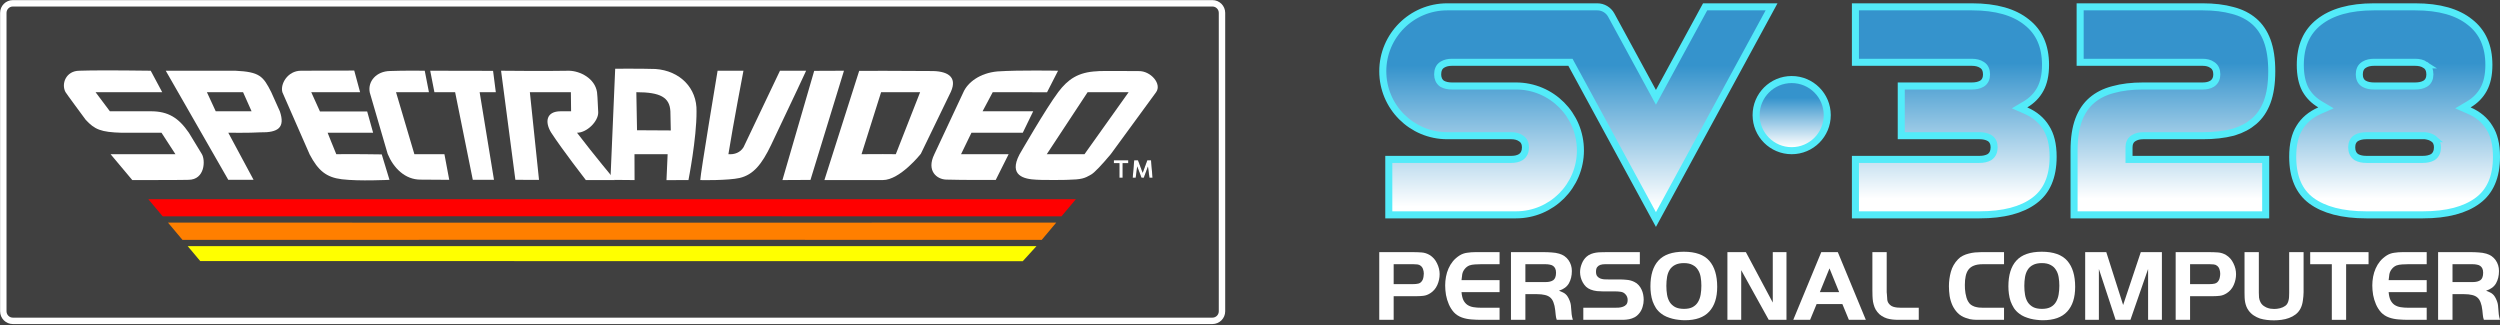
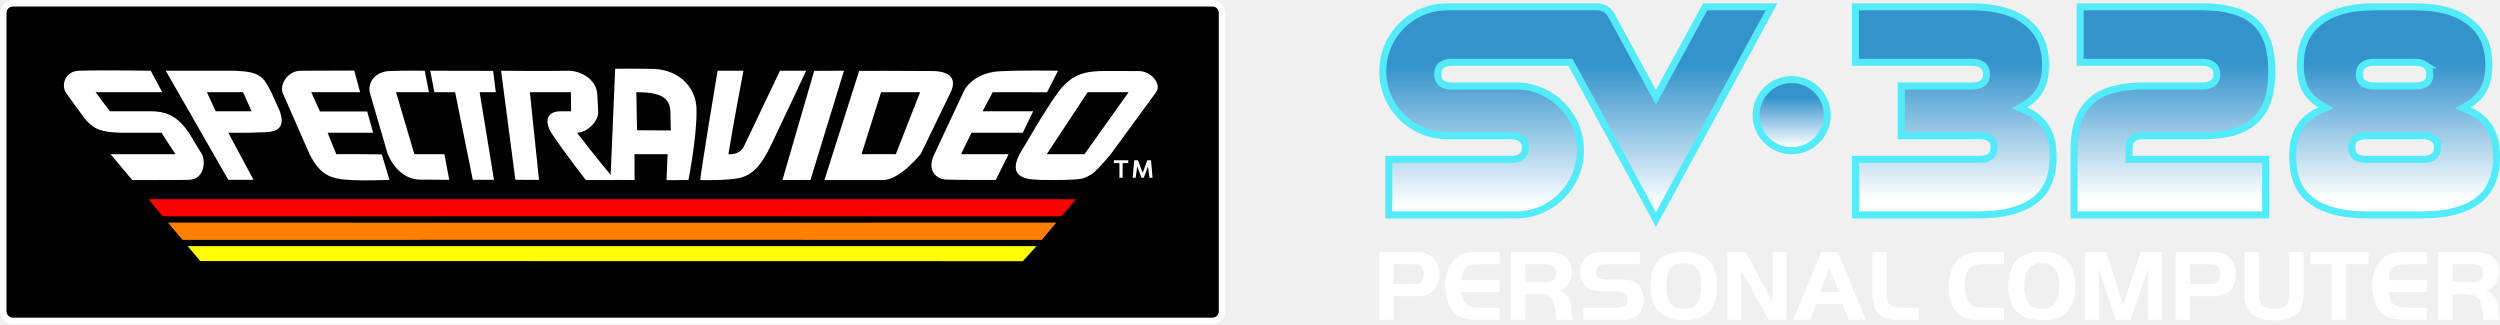
- <svg xmlns="http://www.w3.org/2000/svg" width="755" height="98" viewBox="0 0 755 98" fill="none">
-   <rect width="755" height="98" fill="#666666" />
-   <g id="spectravideo">
-     <path d="M-237 -129C-237 -130.105 -236.105 -131 -235 -131H2525C2526.1 -131 2527 -130.105 2527 -129V1141C2527 1142.1 2526.1 1143 2525 1143H-235C-236.105 1143 -237 1142.1 -237 1141V-129Z" fill="#404040" />
-     <path d="M-235 -131V-130H2525V-131V-132H-235V-131ZM2527 -129H2526V1141H2527H2528V-129H2527ZM2525 1143V1142H-235V1143V1144H2525V1143ZM-237 1141H-236V-129H-237H-238V1141H-237ZM-235 1143V1142C-235.552 1142 -236 1141.55 -236 1141H-237H-238C-238 1142.66 -236.657 1144 -235 1144V1143ZM2527 1141H2526C2526 1141.55 2525.55 1142 2525 1142V1143V1144C2526.66 1144 2528 1142.66 2528 1141H2527ZM2525 -131V-130C2525.55 -130 2526 -129.552 2526 -129H2527H2528C2528 -130.657 2526.66 -132 2525 -132V-131ZM-235 -131V-132C-236.657 -132 -238 -130.657 -238 -129H-237H-236C-236 -129.552 -235.552 -130 -235 -130V-131Z" fill="white" fill-opacity="0.1" />
-     <g id="mainlogo">
-       <g id="Group 561">
-         <path id="SV 328" d="M716.938 2.064H729.396C736.696 2.064 742.157 3.653 745.926 6.68L745.932 6.685L745.938 6.689C749.712 9.629 751.643 13.883 751.643 19.618C751.643 22.613 751.103 25.025 750.089 26.906C749.065 28.805 747.574 30.341 745.591 31.519L743.806 32.578L745.707 33.41C748.435 34.603 750.447 36.315 751.798 38.531L751.805 38.543L751.812 38.555C753.196 40.697 753.936 43.592 753.936 47.329C753.936 53.498 751.986 57.838 748.254 60.587L748.249 60.591C744.477 63.404 739.004 64.883 731.688 64.883H714.645C707.33 64.883 701.827 63.404 698.002 60.587C694.322 57.84 692.397 53.501 692.397 47.329C692.397 43.587 693.114 40.685 694.452 38.541L694.458 38.531C695.809 36.315 697.82 34.603 700.549 33.41L702.451 32.578L700.666 31.519C698.807 30.415 697.38 28.997 696.365 27.259L696.168 26.906C695.203 25.023 694.69 22.611 694.69 19.618C694.69 13.878 696.599 9.623 700.323 6.686L700.325 6.684C704.147 3.652 709.638 2.064 716.938 2.064ZM595.502 2.064C602.803 2.064 608.264 3.653 612.032 6.68L612.038 6.685L612.045 6.689C615.818 9.629 617.749 13.883 617.749 19.618C617.749 22.613 617.21 25.025 616.195 26.906C615.171 28.805 613.681 30.341 611.697 31.519L609.912 32.578L611.813 33.41C614.542 34.603 616.553 36.315 617.904 38.531L617.911 38.543L617.919 38.555C619.302 40.697 620.042 43.592 620.042 47.329C620.042 53.498 618.093 57.838 614.36 60.587L614.355 60.591C610.584 63.404 605.11 64.883 597.795 64.883H560.338V48.134H597.795C598.92 48.134 599.938 47.945 600.766 47.477L600.797 47.458L600.828 47.438C601.835 46.773 602.223 45.676 602.223 44.472C602.223 43.303 601.816 42.235 600.766 41.64C599.938 41.171 598.92 40.982 597.795 40.982H574.18V25.966H595.502C596.627 25.966 597.645 25.776 598.473 25.308C599.523 24.713 599.93 23.644 599.93 22.476C599.93 21.305 599.558 20.21 598.534 19.596H598.535C597.694 19.04 596.651 18.814 595.502 18.814H560.338V2.064H595.502ZM665.2 2.064C668.643 2.064 671.653 2.432 674.24 3.151L674.25 3.154L674.261 3.157C676.823 3.814 678.964 4.9 680.711 6.397C682.444 7.883 683.774 9.834 684.687 12.283C685.597 14.727 686.071 17.796 686.071 21.523C686.071 25.251 685.597 28.32 684.687 30.764C683.774 33.212 682.444 35.163 680.711 36.648C679.068 38.057 677.077 39.126 674.717 39.843L674.24 39.981C671.65 40.644 668.64 40.982 665.2 40.982H647.239C646.14 40.982 645.138 41.209 644.31 41.747C643.338 42.348 642.964 43.368 642.964 44.472V48.134H684.237V64.883H626.368V45.424C626.368 41.696 626.842 38.627 627.753 36.184C628.666 33.735 629.995 31.785 631.729 30.299C633.475 28.801 635.617 27.715 638.179 27.058L638.189 27.055L638.199 27.052C640.787 26.333 643.796 25.966 647.239 25.966H665.2C666.279 25.966 667.263 25.775 668.053 25.287L668.08 25.27C669.047 24.63 669.475 23.624 669.475 22.476C669.475 21.31 669.106 20.22 668.093 19.605C667.295 19.039 666.294 18.814 665.2 18.814H628.202V2.064H665.2ZM714.645 40.982C713.519 40.982 712.501 41.171 711.674 41.64C710.624 42.235 710.217 43.303 710.217 44.472C710.217 45.676 710.605 46.773 711.611 47.438L711.642 47.458L711.674 47.477C712.501 47.945 713.519 48.134 714.645 48.134H731.688C732.814 48.134 733.832 47.945 734.659 47.477L734.69 47.458L734.722 47.438C735.728 46.773 736.116 45.676 736.116 44.472C736.116 43.45 735.785 42.496 734.928 41.89H734.929C734.921 41.883 734.912 41.878 734.903 41.872C734.897 41.868 734.892 41.863 734.886 41.859H734.885C734.228 41.38 733.381 41.117 732.44 40.991L732.37 40.982H714.645ZM716.938 18.814C715.86 18.814 714.876 19.012 714.064 19.495L713.904 19.596C712.881 20.21 712.51 21.305 712.51 22.476C712.51 23.644 712.916 24.713 713.967 25.308C714.794 25.776 715.812 25.966 716.938 25.966H729.396C730.521 25.966 731.539 25.776 732.366 25.308C733.417 24.713 733.823 23.644 733.823 22.476C733.823 21.305 733.451 20.21 732.428 19.596H732.429C731.587 19.04 730.545 18.814 729.396 18.814H716.938Z" fill="url(#paint0_linear_0_1)" stroke="#53EBF9" stroke-width="2.129" />
-         <path id="Union" d="M437.059 2.064H482.386C484.142 2.064 485.758 3.025 486.596 4.567L499.157 27.673L500.092 29.394L501.028 27.673L514.951 2.064H535.013L500.092 66.297L474.58 19.369L474.278 18.814H438.453C437.411 18.814 436.457 19.017 435.655 19.496L435.524 19.578C434.514 20.202 434.177 21.32 434.177 22.477C434.177 23.588 434.553 24.591 435.46 25.245L435.508 25.278L435.559 25.308C436.379 25.772 437.367 25.966 438.453 25.966H457.827C468.573 25.966 477.285 34.677 477.286 45.424C477.286 56.17 468.573 64.883 457.827 64.883H419.416V48.134H456.414C457.493 48.134 458.477 47.943 459.267 47.455L459.281 47.447L459.294 47.438C460.301 46.772 460.689 45.676 460.689 44.472V44.471C460.689 43.351 460.276 42.353 459.295 41.766C458.499 41.206 457.503 40.981 456.414 40.981H437.059C426.312 40.981 417.6 32.27 417.6 21.523C417.6 10.777 426.312 2.065 437.059 2.064Z" fill="url(#paint1_linear_0_1)" stroke="#53EBF9" stroke-width="2.129" />
-       </g>
-       <circle id="Ellipse 220" cx="541.088" cy="34.764" r="10.742" fill="url(#paint2_linear_0_1)" stroke="#53EBF9" stroke-width="2.129" />
-       <g id="PERSONAL COMPUTER">
-         <path d="M434.772 82.797C434.772 83.92 434.537 85.013 434.067 86.076C433.597 87.138 432.872 87.976 431.891 88.589C431.237 88.998 430.583 89.243 429.929 89.325C429.296 89.406 428.611 89.447 427.876 89.447H420.888V96.588H416.536V76.146H426.742C427.6 76.146 428.458 76.177 429.316 76.238C430.174 76.299 430.982 76.555 431.738 77.004C432.718 77.597 433.464 78.434 433.975 79.517C434.506 80.58 434.772 81.673 434.772 82.797ZM429.991 82.643C429.991 82.194 429.919 81.765 429.776 81.356C429.653 80.927 429.419 80.57 429.071 80.284C428.785 80.038 428.438 79.895 428.029 79.854C427.62 79.814 427.242 79.793 426.895 79.793H420.888V85.8H426.803C427.048 85.8 427.304 85.79 427.569 85.769C427.835 85.749 428.09 85.708 428.336 85.647C428.663 85.565 428.928 85.422 429.132 85.218C429.357 84.993 429.531 84.748 429.653 84.482C429.776 84.196 429.858 83.9 429.899 83.594C429.96 83.267 429.991 82.95 429.991 82.643Z" fill="white" />
-         <path d="M452.871 96.588H447.201C446.302 96.588 445.342 96.547 444.32 96.466C443.298 96.384 442.358 96.19 441.5 95.883C440.54 95.536 439.733 95.015 439.079 94.32C438.446 93.605 437.935 92.798 437.547 91.899C437.159 91 436.873 90.06 436.689 89.079C436.525 88.078 436.443 87.118 436.443 86.199C436.443 85.32 436.525 84.441 436.689 83.563C436.852 82.684 437.107 81.857 437.455 81.08C437.802 80.284 438.252 79.548 438.803 78.874C439.375 78.199 440.05 77.617 440.826 77.127C441.521 76.698 442.277 76.432 443.094 76.33C443.911 76.207 444.718 76.146 445.515 76.146H452.871V79.793H447.201C446.731 79.793 446.149 79.814 445.454 79.854C444.78 79.895 444.218 79.998 443.768 80.161C443.196 80.386 442.706 80.764 442.297 81.295C441.929 81.765 441.694 82.286 441.592 82.858C441.511 83.43 441.439 84.012 441.378 84.605H452.871V88.221H441.378C441.459 89.202 441.643 89.999 441.929 90.612C442.236 91.225 442.634 91.705 443.125 92.052C443.635 92.4 444.238 92.635 444.933 92.757C445.648 92.88 446.465 92.941 447.385 92.941H452.871V96.588Z" fill="white" />
-         <path d="M475.008 96.588H470.135C469.971 96.118 469.869 95.638 469.828 95.148C469.788 94.657 469.736 94.167 469.675 93.677C469.573 92.737 469.399 91.96 469.154 91.347C468.929 90.714 468.602 90.213 468.173 89.846C467.744 89.478 467.203 89.222 466.549 89.079C465.895 88.916 465.098 88.834 464.159 88.834H460.665V96.588H456.313V76.146H466.304C467.06 76.146 467.826 76.177 468.602 76.238C469.399 76.279 470.155 76.401 470.87 76.606C472.076 76.953 473.016 77.607 473.69 78.567C474.364 79.528 474.701 80.621 474.701 81.847C474.701 83.256 474.405 84.493 473.813 85.555C473.22 86.597 472.219 87.343 470.809 87.792C471.259 87.956 471.637 88.119 471.943 88.283C472.27 88.426 472.556 88.609 472.801 88.834C473.046 89.039 473.261 89.294 473.445 89.6C473.629 89.886 473.813 90.254 473.997 90.704C474.283 91.378 474.436 92.073 474.456 92.788C474.497 93.503 474.558 94.218 474.64 94.933C474.701 95.465 474.824 96.016 475.008 96.588ZM469.92 82.368C469.92 81.836 469.839 81.407 469.675 81.08C469.512 80.733 469.287 80.467 469.001 80.284C468.735 80.1 468.408 79.977 468.02 79.916C467.632 79.834 467.213 79.793 466.764 79.793H460.665V85.187H466.764C467.765 85.187 468.541 84.993 469.093 84.605C469.645 84.196 469.92 83.451 469.92 82.368Z" fill="white" />
-         <path d="M496.395 90.551C496.395 91.266 496.283 91.981 496.058 92.696C495.854 93.411 495.517 94.055 495.047 94.627C494.618 95.158 494.148 95.556 493.637 95.822C493.126 96.088 492.585 96.282 492.013 96.404C491.461 96.507 490.879 96.568 490.266 96.588C489.653 96.588 489.04 96.588 488.427 96.588H478.16V92.941H487.477C487.906 92.941 488.355 92.931 488.825 92.91C489.316 92.87 489.755 92.778 490.143 92.635C490.552 92.492 490.889 92.267 491.155 91.96C491.42 91.633 491.553 91.174 491.553 90.581C491.553 89.886 491.308 89.294 490.817 88.804C490.47 88.436 490.031 88.211 489.5 88.129C488.968 88.048 488.468 88.007 487.998 88.007H484.228C483.636 88.007 482.992 87.976 482.297 87.915C481.603 87.833 480.969 87.68 480.397 87.455C479.866 87.251 479.396 86.965 478.987 86.597C478.599 86.209 478.272 85.78 478.007 85.31C477.741 84.84 477.537 84.339 477.394 83.808C477.251 83.256 477.179 82.715 477.179 82.184C477.179 81.346 477.353 80.498 477.7 79.64C478.048 78.761 478.538 78.046 479.171 77.495C479.58 77.147 480.019 76.882 480.489 76.698C480.979 76.514 481.48 76.381 481.991 76.299C482.502 76.218 483.023 76.177 483.554 76.177C484.085 76.156 484.606 76.146 485.117 76.146H495.231V79.793H486.098C485.628 79.793 485.148 79.793 484.657 79.793C484.187 79.793 483.748 79.854 483.339 79.977C482.951 80.1 482.624 80.324 482.359 80.651C482.113 80.958 481.991 81.428 481.991 82.061C481.991 82.613 482.103 83.052 482.328 83.379C482.573 83.685 482.88 83.92 483.247 84.084C483.615 84.227 484.014 84.319 484.443 84.36C484.892 84.38 485.321 84.39 485.73 84.39H489.009C489.806 84.39 490.583 84.431 491.339 84.513C492.115 84.574 492.871 84.789 493.606 85.156C494.117 85.402 494.546 85.729 494.894 86.137C495.241 86.525 495.527 86.965 495.752 87.455C495.977 87.925 496.14 88.426 496.242 88.957C496.344 89.488 496.395 90.019 496.395 90.551Z" fill="white" />
-         <path d="M518.594 86.628C518.594 89.876 517.787 92.369 516.173 94.106C514.579 95.843 512.127 96.711 508.817 96.711C508.225 96.711 507.612 96.67 506.979 96.588C506.345 96.527 505.712 96.415 505.078 96.251C504.465 96.088 503.863 95.883 503.27 95.638C502.698 95.393 502.177 95.087 501.707 94.719C501.074 94.249 500.542 93.697 500.113 93.064C499.705 92.41 499.368 91.725 499.102 91.01C498.857 90.275 498.683 89.519 498.581 88.742C498.479 87.966 498.428 87.21 498.428 86.474C498.428 83.042 499.235 80.447 500.849 78.69C502.463 76.912 505.017 76.023 508.511 76.023C512.046 76.023 514.61 76.933 516.204 78.751C517.797 80.57 518.594 83.195 518.594 86.628ZM513.813 86.29C513.813 85.351 513.742 84.472 513.599 83.655C513.455 82.817 513.18 82.092 512.771 81.479C512.383 80.845 511.841 80.355 511.147 80.008C510.472 79.64 509.604 79.456 508.542 79.456C507.459 79.456 506.57 79.64 505.875 80.008C505.181 80.355 504.639 80.845 504.251 81.479C503.863 82.092 503.597 82.817 503.454 83.655C503.311 84.493 503.24 85.381 503.24 86.321C503.24 87.281 503.311 88.18 503.454 89.018C503.597 89.856 503.863 90.591 504.251 91.225C504.66 91.858 505.201 92.359 505.875 92.727C506.57 93.094 507.469 93.278 508.572 93.278C509.655 93.278 510.534 93.094 511.208 92.727C511.903 92.338 512.434 91.828 512.802 91.194C513.19 90.54 513.455 89.795 513.599 88.957C513.742 88.119 513.813 87.23 513.813 86.29Z" fill="white" />
-         <path d="M539.516 96.588H534.153L525.847 81.601V96.588H521.679V76.146H527.257L535.379 91.378V76.146H539.516V96.588Z" fill="white" />
-         <path d="M563.48 96.588H558.361L556.4 91.838H548.615L546.654 96.588H541.566L550.025 76.146H555.021L563.48 96.588ZM555.419 88.221L552.508 81.05L549.596 88.221H555.419Z" fill="white" />
-         <path d="M579.467 96.588H573.338C572.725 96.588 572.122 96.558 571.529 96.496C570.957 96.435 570.395 96.323 569.844 96.159C569.292 95.975 568.771 95.73 568.281 95.424C567.79 95.117 567.351 94.719 566.963 94.228C566.595 93.779 566.309 93.288 566.105 92.757C565.9 92.206 565.747 91.654 565.645 91.102C565.563 90.53 565.512 89.948 565.492 89.355C565.471 88.763 565.461 88.191 565.461 87.639V76.146H569.782V87.639C569.782 87.843 569.782 88.048 569.782 88.252C569.803 88.456 569.823 88.661 569.844 88.865C569.864 89.457 569.905 90.04 569.966 90.612C570.048 91.163 570.324 91.654 570.794 92.083C571.059 92.328 571.376 92.512 571.744 92.635C572.132 92.757 572.531 92.839 572.939 92.88C573.348 92.921 573.757 92.941 574.165 92.941C574.574 92.941 574.952 92.941 575.299 92.941H579.467V96.588Z" fill="white" />
-         <path d="M605.218 96.588H598.077C597.648 96.588 597.249 96.588 596.882 96.588C596.534 96.568 596.187 96.547 595.839 96.527C595.513 96.486 595.175 96.435 594.828 96.374C594.481 96.292 594.113 96.18 593.725 96.037C592.703 95.689 591.865 95.178 591.212 94.504C590.558 93.83 590.027 93.053 589.618 92.175C589.23 91.296 588.954 90.367 588.79 89.386C588.647 88.385 588.576 87.404 588.576 86.444C588.576 84.973 588.77 83.522 589.158 82.092C589.546 80.662 590.272 79.395 591.334 78.291C591.763 77.842 592.254 77.484 592.805 77.219C593.377 76.933 593.97 76.718 594.583 76.575C595.196 76.412 595.819 76.299 596.452 76.238C597.086 76.177 597.699 76.146 598.291 76.146H605.218V79.793H598.782C597.699 79.793 596.81 79.936 596.115 80.222C595.421 80.488 594.869 80.897 594.46 81.448C594.072 81.979 593.796 82.633 593.633 83.41C593.469 84.166 593.388 85.034 593.388 86.015C593.388 86.382 593.398 86.791 593.418 87.241C593.459 87.67 593.51 88.109 593.572 88.558C593.653 89.008 593.755 89.447 593.878 89.876C594.001 90.285 594.154 90.653 594.338 90.98C594.563 91.409 594.849 91.756 595.196 92.022C595.543 92.267 595.921 92.461 596.33 92.604C596.739 92.727 597.168 92.819 597.617 92.88C598.067 92.921 598.506 92.941 598.935 92.941H605.218V96.588Z" fill="white" />
-         <path d="M626.7 86.628C626.7 89.876 625.893 92.369 624.279 94.106C622.685 95.843 620.233 96.711 616.923 96.711C616.331 96.711 615.718 96.67 615.085 96.588C614.451 96.527 613.818 96.415 613.184 96.251C612.571 96.088 611.969 95.883 611.376 95.638C610.804 95.393 610.283 95.087 609.813 94.719C609.18 94.249 608.648 93.697 608.219 93.064C607.811 92.41 607.474 91.725 607.208 91.01C606.963 90.275 606.789 89.519 606.687 88.742C606.585 87.966 606.534 87.21 606.534 86.474C606.534 83.042 607.341 80.447 608.955 78.69C610.569 76.912 613.123 76.023 616.617 76.023C620.152 76.023 622.716 76.933 624.31 78.751C625.903 80.57 626.7 83.195 626.7 86.628ZM621.919 86.29C621.919 85.351 621.848 84.472 621.704 83.655C621.561 82.817 621.286 82.092 620.877 81.479C620.489 80.845 619.947 80.355 619.253 80.008C618.578 79.64 617.71 79.456 616.648 79.456C615.565 79.456 614.676 79.64 613.981 80.008C613.287 80.355 612.745 80.845 612.357 81.479C611.969 82.092 611.703 82.817 611.56 83.655C611.417 84.493 611.345 85.381 611.345 86.321C611.345 87.281 611.417 88.18 611.56 89.018C611.703 89.856 611.969 90.591 612.357 91.225C612.765 91.858 613.307 92.359 613.981 92.727C614.676 93.094 615.575 93.278 616.678 93.278C617.761 93.278 618.64 93.094 619.314 92.727C620.009 92.338 620.54 91.828 620.908 91.194C621.296 90.54 621.561 89.795 621.704 88.957C621.848 88.119 621.919 87.23 621.919 86.29Z" fill="white" />
-         <path d="M652.894 96.588H648.725V81.234L643.393 96.588H638.918L633.861 81.234V96.588H629.724V76.146H636.098L641.186 92.114L646.519 76.146H652.894V96.588Z" fill="white" />
-         <path d="M675.286 82.797C675.286 83.92 675.052 85.013 674.582 86.076C674.112 87.138 673.386 87.976 672.406 88.589C671.752 88.998 671.098 89.243 670.444 89.325C669.811 89.406 669.126 89.447 668.391 89.447H661.403V96.588H657.051V76.146H667.257C668.115 76.146 668.973 76.177 669.831 76.238C670.689 76.299 671.496 76.555 672.252 77.004C673.233 77.597 673.979 78.434 674.49 79.517C675.021 80.58 675.286 81.673 675.286 82.797ZM670.505 82.643C670.505 82.194 670.434 81.765 670.291 81.356C670.168 80.927 669.933 80.57 669.586 80.284C669.3 80.038 668.953 79.895 668.544 79.854C668.135 79.814 667.757 79.793 667.41 79.793H661.403V85.8H667.318C667.563 85.8 667.819 85.79 668.084 85.769C668.35 85.749 668.605 85.708 668.85 85.647C669.177 85.565 669.443 85.422 669.647 85.218C669.872 84.993 670.046 84.748 670.168 84.482C670.291 84.196 670.373 83.9 670.413 83.594C670.475 83.267 670.505 82.95 670.505 82.643Z" fill="white" />
-         <path d="M695.684 88.191C695.684 88.579 695.664 88.998 695.623 89.447C695.602 89.876 695.551 90.316 695.47 90.765C695.408 91.215 695.316 91.654 695.194 92.083C695.071 92.492 694.918 92.87 694.734 93.217C694.366 93.912 693.876 94.494 693.263 94.964C692.67 95.413 692.006 95.771 691.271 96.037C690.556 96.302 689.8 96.486 689.003 96.588C688.226 96.69 687.481 96.742 686.766 96.742C686.05 96.742 685.325 96.701 684.59 96.619C683.874 96.537 683.18 96.394 682.506 96.19C681.852 95.965 681.229 95.659 680.636 95.27C680.043 94.882 679.522 94.382 679.073 93.769C678.787 93.38 678.562 92.972 678.399 92.543C678.235 92.114 678.113 91.685 678.031 91.255C677.949 90.806 677.898 90.356 677.878 89.907C677.857 89.437 677.847 88.967 677.847 88.497V76.146H682.168V88.405C682.168 88.896 682.189 89.386 682.23 89.876C682.291 90.346 682.434 90.806 682.659 91.255C682.843 91.623 683.088 91.94 683.394 92.206C683.721 92.451 684.069 92.665 684.436 92.849C684.825 93.013 685.223 93.135 685.632 93.217C686.04 93.278 686.439 93.309 686.827 93.309C687.358 93.309 687.93 93.237 688.543 93.094C689.177 92.931 689.718 92.686 690.167 92.359C690.474 92.134 690.699 91.868 690.842 91.562C691.005 91.235 691.118 90.898 691.179 90.551C691.261 90.203 691.301 89.846 691.301 89.478C691.322 89.11 691.332 88.753 691.332 88.405V76.146H695.684V88.191Z" fill="white" />
-         <path d="M715.303 79.793H708.529V96.588H704.208V79.793H697.68V76.146H715.303V79.793Z" fill="white" />
-         <path d="M732.863 96.588H727.193C726.294 96.588 725.334 96.547 724.312 96.466C723.29 96.384 722.351 96.19 721.492 95.883C720.532 95.536 719.725 95.015 719.071 94.32C718.438 93.605 717.927 92.798 717.539 91.899C717.151 91 716.865 90.06 716.681 89.079C716.517 88.078 716.435 87.118 716.435 86.199C716.435 85.32 716.517 84.441 716.681 83.563C716.844 82.684 717.099 81.857 717.447 81.08C717.794 80.284 718.244 79.548 718.795 78.874C719.367 78.199 720.042 77.617 720.818 77.127C721.513 76.698 722.269 76.432 723.086 76.33C723.903 76.207 724.71 76.146 725.507 76.146H732.863V79.793H727.193C726.723 79.793 726.141 79.814 725.446 79.854C724.772 79.895 724.21 79.998 723.76 80.161C723.188 80.386 722.698 80.764 722.289 81.295C721.921 81.765 721.686 82.286 721.584 82.858C721.503 83.43 721.431 84.012 721.37 84.605H732.863V88.221H721.37C721.452 89.202 721.635 89.999 721.921 90.612C722.228 91.225 722.626 91.705 723.117 92.052C723.628 92.4 724.23 92.635 724.925 92.757C725.64 92.88 726.457 92.941 727.377 92.941H732.863V96.588Z" fill="white" />
-         <path d="M755 96.588H750.127C749.963 96.118 749.861 95.638 749.82 95.148C749.78 94.657 749.729 94.167 749.667 93.677C749.565 92.737 749.391 91.96 749.146 91.347C748.921 90.714 748.595 90.213 748.165 89.846C747.736 89.478 747.195 89.222 746.541 89.079C745.887 88.916 745.09 88.834 744.151 88.834H740.657V96.588H736.305V76.146H746.296C747.052 76.146 747.818 76.177 748.595 76.238C749.391 76.279 750.147 76.401 750.862 76.606C752.068 76.953 753.008 77.607 753.682 78.567C754.356 79.528 754.693 80.621 754.693 81.847C754.693 83.256 754.397 84.493 753.805 85.555C753.212 86.597 752.211 87.343 750.801 87.792C751.251 87.956 751.629 88.119 751.935 88.283C752.262 88.426 752.548 88.609 752.793 88.834C753.038 89.039 753.253 89.294 753.437 89.6C753.621 89.886 753.805 90.254 753.989 90.704C754.275 91.378 754.428 92.073 754.448 92.788C754.489 93.503 754.55 94.218 754.632 94.933C754.693 95.465 754.816 96.016 755 96.588ZM749.912 82.368C749.912 81.836 749.831 81.407 749.667 81.08C749.504 80.733 749.279 80.467 748.993 80.284C748.727 80.1 748.4 79.977 748.012 79.916C747.624 79.834 747.205 79.793 746.756 79.793H740.657V85.187H746.756C747.757 85.187 748.533 84.993 749.085 84.605C749.637 84.196 749.912 83.451 749.912 82.368Z" fill="white" />
-       </g>
-       <path id="Vector" d="M313.013 74.336H56.69L60.467 78.837L308.878 78.876L313.013 74.336Z" fill="#FFFF00" />
-       <path id="Vector_2" d="M318.981 67.225L184.807 67.251L50.73 67.225L55.11 72.445L184.744 72.417L314.604 72.445L318.985 67.225L318.981 67.225Z" fill="#FF7F00" />
-       <path id="Vector_3" d="M324.909 60.16H44.794L49.138 65.336L184.803 65.315L320.566 65.336L324.909 60.16Z" fill="#FF0000" />
-       <g id="Group">
-         <path id="Vector_4" d="M60.959 46.534C60.959 46.534 57.07 40.084 57.048 40.104C53.949 35.589 50.818 33.603 45.543 33.603L33.181 33.603L28.859 27.842H48.986L45.52 21.361C45.52 21.361 30.953 21.129 23.982 21.361C19.912 21.381 18.448 25.308 19.767 27.792C19.714 27.842 25.873 36.166 25.873 36.166C28.572 39.101 30.465 39.923 36.758 40.09L48.769 40.084L52.979 46.566H33.393L39.95 54.379C39.95 54.379 56.846 54.379 56.906 54.307C61.934 54.293 62.069 48.364 60.959 46.534Z" fill="white" />
-         <path id="Vector_5" d="M50.058 21.362L68.939 54.307H76.578L68.94 40.084C68.94 40.084 75.337 40.177 78.55 39.967C84.114 40.084 86.151 38.477 84.524 33.644L81.918 27.836C79.476 22.993 78.42 21.712 71.078 21.361L50.058 21.362ZM62.484 27.843H73.408L75.975 33.604H65.15L62.484 27.843Z" fill="white" />
-         <path id="Vector_6" d="M117.622 54.31L115.289 46.63C115.289 46.63 106.161 46.487 101.561 46.568C100.882 44.992 98.943 40.087 98.943 40.087H112.682L110.89 33.67H96.632L93.996 27.845H108.749L106.98 21.305C106.98 21.305 91.121 21.363 90.868 21.363C86.871 21.363 84.542 25.42 85.293 27.889L93.528 46.665C96.104 51.546 98.545 53.562 103.245 54.14C108.507 54.776 117.623 54.31 117.623 54.31L117.622 54.31Z" fill="white" />
-         <path id="Vector_7" d="M128.272 21.361C128.272 21.361 121.909 21.276 117.762 21.445C113.734 21.515 111.014 24.496 111.659 27.891C111.644 27.843 117.096 46.566 117.079 46.485C118.786 50.629 122.268 54.307 127.096 54.248L135.669 54.307L134.216 46.566H125.141L119.599 27.842H129.537L128.272 21.361Z" fill="white" />
-         <path id="Vector_8" d="M131.191 27.842H137.449L142.785 54.307H149.182L144.851 27.842H149.736L148.907 21.398L129.925 21.361L131.191 27.842Z" fill="white" />
-         <path id="Vector_9" d="M174.26 40.087C177.23 40.087 180.711 36.661 180.662 33.924C180.513 31.916 180.526 29.767 180.301 27.83C179.659 23.669 175.214 21.437 171.877 21.363C165.052 21.509 151.322 21.363 151.322 21.363L155.643 54.309L162.782 54.31L160.017 27.845L172.404 27.845L172.471 33.606C172.471 33.606 169.41 33.605 169.342 33.605C164.899 33.605 164.508 36.878 166.44 40.027C169.782 45.174 176.921 54.377 176.921 54.377L185.705 54.381C185.705 54.381 179.187 46.568 174.259 40.087L174.26 40.087Z" fill="white" />
-         <path id="Vector_10" d="M185.788 20.753L184.351 54.317L191.639 54.384L191.613 46.566H201.626L201.277 54.395L207.914 54.384C207.914 54.384 210.399 41.761 210.352 33.678C210.547 26.55 205.293 21.362 197.968 20.834C193.941 20.7 185.788 20.753 185.788 20.753ZM202.457 33.604L202.58 39.395L192.383 39.334L192.173 27.843C199.453 27.843 202.231 29.417 202.457 33.604Z" fill="white" />
-         <path id="Vector_11" d="M223.368 53.747C227.498 52.788 230.088 49.609 232.873 43.776C239.913 29.028 243.45 21.361 243.45 21.361H235.55L224.55 44.453C223.552 46.092 221.807 46.705 219.977 46.566C221.386 37.737 224.523 21.362 224.523 21.362H216.713C216.713 21.362 211.482 52.689 211.482 54.38C211.482 54.426 220.033 54.522 223.368 53.747Z" fill="white" />
-         <path id="Vector_12" d="M254.877 21.361L245.887 21.398L236.297 54.379L244.763 54.334L254.877 21.361Z" fill="white" />
-         <path id="Vector_13" d="M259.475 21.398L248.969 54.38H266.603C271.821 54.38 278.088 46.455 278.088 46.455L287.176 27.695C289.241 23.046 285.977 21.362 280.902 21.453C273.595 21.36 259.475 21.398 259.475 21.398ZM277.875 27.843L270.534 46.566C270.534 46.566 263.635 46.492 260.184 46.566L266.093 27.843H277.875Z" fill="white" />
-         <path id="Vector_14" d="M304.605 46.568H290.235L293.379 40.087H308.88L312.025 33.606H296.737L299.801 27.844L316.212 27.858L319.531 21.364C319.531 21.364 307.929 21.124 301.241 21.567C295.918 22.057 292.219 24.884 290.917 27.907L282.152 46.622C279.722 51.614 282.933 54.153 285.736 54.238C290.9 54.4 300.715 54.336 300.715 54.336L304.605 46.568Z" fill="white" />
-         <path id="Vector_15" d="M331.244 21.525C325.579 21.787 322.497 23.982 319.643 27.742C315.875 32.723 307.872 46.666 307.872 46.666C304.538 53.066 309.27 54.109 313.014 54.272C313.195 54.38 322.306 54.38 322.433 54.303C326.647 54.213 327.533 53.881 329.547 52.701C330.596 52.086 332.84 49.679 335.466 46.543L349.12 27.876C350.996 25.322 347.447 21.363 343.879 21.471C343.879 21.471 331.444 21.363 331.244 21.525ZM328.46 27.844H340.846L327.514 46.567H316.123L328.46 27.844Z" fill="white" />
-       </g>
-       <path id="Vector_16" d="M366.155 1H3.887C2.293 1 1 2.293 1 3.887V94.009C1 95.604 2.293 96.897 3.887 96.897H366.155C367.749 96.897 369.042 95.604 369.042 94.009V3.887C369.042 2.293 367.749 1 366.155 1Z" stroke="white" stroke-width="1.937" />
-       <g id="Group_2">
-         <path id="Vector_17" d="M336.391 48.402V49.27H338.066L338.067 53.674H339.035L339.035 49.27H340.73V48.402H336.391Z" fill="black" />
-         <path id="Vector_18" d="M336.391 48.402V49.27H338.066L338.067 53.674H339.035L339.035 49.27H340.73V48.402H336.391Z" fill="white" />
-       </g>
-       <g id="Group_3">
-         <path id="Vector_19" d="M342.527 48.402L342.075 53.674L342.983 53.674L343.435 50.239L344.726 53.674H345.433L346.684 50.279L347.136 53.674H348.065L347.612 48.402H346.482L345.09 52.2L343.677 48.402L342.527 48.402Z" fill="black" />
-         <path id="Vector_20" d="M342.527 48.402L342.075 53.674L342.983 53.674L343.435 50.239L344.726 53.674H345.433L346.684 50.279L347.136 53.674H348.065L347.612 48.402H346.482L345.09 52.2L343.677 48.402L342.527 48.402Z" fill="white" />
-       </g>
-     </g>
-   </g>
+ <svg xmlns="http://www.w3.org/2000/svg" width="755" height="98" viewBox="0 0 755 98">
  <defs>
-     <linearGradient id="paint0_linear_0_1" x1="657.137" y1="1" x2="657.137" y2="65.947" gradientUnits="userSpaceOnUse">
+     <linearGradient id="mainlogo__a" x1="657.137" y1="1" x2="657.137" y2="65.947" gradientUnits="userSpaceOnUse" class="mainlogo__paint0_linear_3268">
      <stop offset="0.279" stop-color="#3593CC" />
      <stop offset="0.909" stop-color="white" />
    </linearGradient>
-     <linearGradient id="paint1_linear_0_1" x1="476.67" y1="1" x2="476.67" y2="68.527" gradientUnits="userSpaceOnUse">
+     <linearGradient id="mainlogo__b" x1="476.67" y1="1" x2="476.67" y2="68.527" gradientUnits="userSpaceOnUse" class="mainlogo__paint1_linear_3268">
      <stop offset="0.279" stop-color="#3593CC" />
      <stop offset="0.909" stop-color="white" />
    </linearGradient>
-     <linearGradient id="paint2_linear_0_1" x1="541.088" y1="22.957" x2="541.088" y2="46.571" gradientUnits="userSpaceOnUse">
+     <linearGradient id="mainlogo__c" x1="541.088" y1="22.957" x2="541.088" y2="46.571" gradientUnits="userSpaceOnUse" class="mainlogo__paint2_linear_3268">
      <stop offset="0.279" stop-color="#3593CC" />
      <stop offset="0.909" stop-color="white" />
    </linearGradient>
  </defs>
+   <g class="mainlogo__mainlogo">
+     <path d="M366.155 1H3.887A2.887 2.887 0 0 0 1 3.887V94.01a2.887 2.887 0 0 0 2.887 2.888h362.268a2.887 2.887 0 0 0 2.887-2.888V3.887A2.887 2.887 0 0 0 366.155 1Z" stroke="white" stroke-width="1.937" class="mainlogo__Vector" />
+     <g class="mainlogo__Group mainlogo__561">
+       <path d="M716.938 2.064h12.458c7.3 0 12.761 1.589 16.53 4.616l.006.005.006.004c3.774 2.94 5.705 7.194 5.705 12.93 0 2.994-.54 5.406-1.554 7.287-1.024 1.9-2.515 3.436-4.498 4.613l-1.785 1.06 1.901.831c2.728 1.193 4.74 2.905 6.091 5.121l.007.012.007.012c1.384 2.142 2.124 5.037 2.124 8.774 0 6.17-1.95 10.51-5.682 13.258l-.005.004c-3.772 2.813-9.245 4.292-16.561 4.292h-17.043c-7.315 0-12.818-1.479-16.643-4.296-3.68-2.747-5.605-7.087-5.605-13.258 0-3.742.717-6.644 2.055-8.788l.006-.01c1.351-2.216 3.362-3.928 6.091-5.12l1.902-.833-1.785-1.06c-1.859-1.103-3.286-2.521-4.301-4.26l-.197-.352c-.965-1.883-1.478-4.295-1.478-7.288 0-5.74 1.909-9.995 5.633-12.932l.002-.002c3.822-3.032 9.313-4.62 16.613-4.62Zm-121.436 0c7.301 0 12.762 1.589 16.53 4.616l.006.005.007.004c3.773 2.94 5.704 7.194 5.704 12.93 0 2.994-.539 5.406-1.554 7.287-1.024 1.9-2.514 3.436-4.498 4.613l-1.785 1.06 1.901.831c2.729 1.193 4.74 2.905 6.091 5.121l.007.012.008.012c1.383 2.142 2.123 5.037 2.123 8.774 0 6.17-1.949 10.51-5.682 13.258l-.005.004c-3.771 2.813-9.245 4.292-16.56 4.292h-37.457v-16.75h37.457c1.125 0 2.143-.188 2.971-.656l.031-.019.031-.02c1.007-.665 1.395-1.762 1.395-2.966 0-1.169-.407-2.237-1.457-2.832-.828-.47-1.846-.658-2.971-.658H574.18V25.966h21.322c1.125 0 2.143-.19 2.971-.658 1.05-.595 1.457-1.664 1.457-2.832 0-1.17-.372-2.266-1.396-2.88h.001c-.841-.556-1.884-.782-3.033-.782h-35.164V2.064h35.164Zm69.698 0c3.443 0 6.453.368 9.04 1.087l.01.003.011.003c2.562.657 4.703 1.743 6.45 3.24 1.733 1.486 3.063 3.437 3.976 5.886.91 2.444 1.384 5.513 1.384 9.24 0 3.728-.474 6.797-1.384 9.24-.913 2.45-2.243 4.4-3.976 5.885-1.643 1.41-3.634 2.478-5.994 3.195l-.477.138c-2.59.663-5.6 1.001-9.04 1.001h-17.961c-1.099 0-2.101.227-2.929.765-.972.6-1.346 1.62-1.346 2.725v3.662h41.273v16.749h-57.869v-19.46c0-3.727.474-6.796 1.385-9.24.913-2.448 2.242-4.398 3.976-5.884 1.746-1.498 3.888-2.584 6.45-3.241l.01-.003.01-.003c2.588-.72 5.597-1.086 9.04-1.086H665.2c1.079 0 2.063-.19 2.853-.679l.027-.017c.967-.64 1.395-1.646 1.395-2.794 0-1.166-.369-2.256-1.382-2.871-.798-.566-1.799-.791-2.893-.791h-36.998V2.064H665.2Zm49.445 38.918c-1.126 0-2.144.189-2.971.658-1.05.595-1.457 1.663-1.457 2.832 0 1.204.388 2.301 1.394 2.966l.031.02.032.019c.827.468 1.845.657 2.971.657h17.043c1.126 0 2.144-.189 2.971-.657l.031-.019.032-.02c1.006-.665 1.394-1.762 1.394-2.966 0-1.022-.331-1.976-1.188-2.582h.001c-.008-.007-.017-.012-.026-.018l-.017-.013h-.001c-.657-.48-1.504-.742-2.445-.868l-.07-.009h-17.725Zm2.293-22.168c-1.078 0-2.062.198-2.874.681l-.16.1c-1.023.615-1.394 1.71-1.394 2.88s.406 2.238 1.457 2.833c.827.468 1.845.658 2.971.658h12.458c1.125 0 2.143-.19 2.97-.658 1.051-.595 1.457-1.664 1.457-2.832 0-1.17-.372-2.266-1.395-2.88h.001c-.842-.556-1.884-.782-3.033-.782h-12.458Z" fill="url(#mainlogo__a)" stroke="#53EBF9" stroke-width="2.129" class="mainlogo__SV mainlogo__328" />
+       <path d="M437.059 2.064h45.327c1.756 0 3.372.96 4.21 2.503l12.561 23.106.935 1.72.936-1.72 13.923-25.609h20.062l-34.921 64.233-25.512-46.928-.302-.555h-35.825c-1.042 0-1.996.203-2.798.682l-.131.082c-1.01.624-1.347 1.742-1.347 2.899 0 1.111.376 2.114 1.283 2.768l.048.033.051.03c.82.464 1.808.658 2.894.658h19.374c10.746 0 19.458 8.711 19.459 19.458 0 10.746-8.713 19.459-19.459 19.459h-38.411v-16.75h36.998c1.079 0 2.063-.19 2.853-.678l.014-.008.013-.01c1.007-.665 1.395-1.761 1.395-2.965v-.001c0-1.12-.413-2.118-1.394-2.705-.796-.56-1.792-.785-2.881-.785h-19.355c-10.747 0-19.459-8.711-19.459-19.458 0-10.746 8.712-19.458 19.459-19.459Z" fill="url(#mainlogo__b)" stroke="#53EBF9" stroke-width="2.129" class="mainlogo__Union" />
+     </g>
+     <circle cx="541.088" cy="34.764" r="10.742" fill="url(#mainlogo__c)" stroke="#53EBF9" stroke-width="2.129" class="mainlogo__Ellipse mainlogo__220" />
+     <g class="mainlogo__PERSONAL mainlogo__COMPUTER">
+       <path d="M434.772 82.797a8.027 8.027 0 0 1-.705 3.279 5.54 5.54 0 0 1-2.176 2.513c-.654.409-1.308.654-1.962.736-.633.081-1.318.122-2.053.122h-6.988v7.141h-4.352V76.146h10.206c.858 0 1.716.03 2.574.092a5.44 5.44 0 0 1 2.422.766c.98.593 1.726 1.43 2.237 2.513.531 1.063.797 2.156.797 3.28Zm-4.781-.154c0-.45-.072-.878-.215-1.287a2.11 2.11 0 0 0-.705-1.072 1.839 1.839 0 0 0-1.042-.43c-.409-.04-.787-.06-1.134-.06h-6.007V85.8h5.915c.245 0 .501-.01.766-.03.266-.02.521-.062.767-.123.327-.082.592-.225.796-.43.225-.224.399-.47.521-.735.123-.286.205-.582.246-.888.061-.327.092-.644.092-.95ZM452.871 96.588h-5.67c-.899 0-1.859-.04-2.881-.122a10.948 10.948 0 0 1-2.82-.583c-.96-.347-1.767-.868-2.421-1.563a9.018 9.018 0 0 1-1.532-2.42 13.265 13.265 0 0 1-.858-2.82 17.831 17.831 0 0 1-.246-2.881c0-.879.082-1.758.246-2.636.163-.879.418-1.706.766-2.483a9.41 9.41 0 0 1 1.348-2.206 8.786 8.786 0 0 1 2.023-1.747 5.587 5.587 0 0 1 2.268-.797 16.297 16.297 0 0 1 2.421-.184h7.356v3.647h-5.67c-.47 0-1.052.02-1.747.061-.674.041-1.236.144-1.686.307-.572.225-1.062.603-1.471 1.134-.368.47-.603.99-.705 1.563a46.215 46.215 0 0 0-.214 1.747h11.493v3.616h-11.493c.081.981.265 1.778.551 2.39.307.614.705 1.094 1.196 1.441.51.348 1.113.583 1.808.705.715.123 1.532.184 2.452.184h5.486v3.647ZM475.008 96.588h-4.873a5.828 5.828 0 0 1-.307-1.44c-.04-.49-.092-.981-.153-1.471-.102-.94-.276-1.717-.521-2.33-.225-.633-.552-1.133-.981-1.501-.429-.368-.97-.624-1.624-.767-.654-.163-1.451-.245-2.39-.245h-3.494v7.754h-4.352V76.146h9.991c.756 0 1.522.03 2.298.092.797.04 1.553.163 2.268.368 1.206.347 2.146 1 2.82 1.961.674.96 1.011 2.054 1.011 3.28 0 1.41-.296 2.646-.888 3.708-.593 1.042-1.594 1.788-3.004 2.237.45.164.828.327 1.134.49.327.144.613.328.858.552.245.205.46.46.644.766.184.287.368.654.552 1.104.286.674.439 1.369.459 2.084.041.715.102 1.43.184 2.145.061.531.184 1.083.368 1.655Zm-5.088-14.22c0-.532-.081-.96-.245-1.288a1.856 1.856 0 0 0-.674-.796 2.345 2.345 0 0 0-.981-.368 6.095 6.095 0 0 0-1.256-.123h-6.099v5.394h6.099c1.001 0 1.777-.194 2.329-.582.552-.409.827-1.154.827-2.237ZM496.395 90.55c0 .716-.112 1.43-.337 2.146a5.3 5.3 0 0 1-1.011 1.93c-.429.532-.899.93-1.41 1.196a6.418 6.418 0 0 1-1.624.582c-.552.103-1.134.164-1.747.184H478.16v-3.647h9.317c.429 0 .878-.01 1.348-.03.491-.041.93-.133 1.318-.276a2.328 2.328 0 0 0 1.012-.675c.265-.326.398-.786.398-1.379a2.42 2.42 0 0 0-.736-1.777 2.219 2.219 0 0 0-1.317-.675 9.913 9.913 0 0 0-1.502-.122h-3.77c-.592 0-1.236-.03-1.931-.092a7.62 7.62 0 0 1-1.9-.46 4.51 4.51 0 0 1-1.41-.858 5.948 5.948 0 0 1-.98-1.287 6.425 6.425 0 0 1-.828-3.126c0-.838.174-1.686.521-2.544.348-.879.838-1.594 1.471-2.145a4.644 4.644 0 0 1 1.318-.797c.49-.184.991-.317 1.502-.399a9.873 9.873 0 0 1 1.563-.122c.531-.02 1.052-.031 1.563-.031h10.114v3.647h-10.574c-.47 0-.909.061-1.318.184a2.026 2.026 0 0 0-.98.674c-.246.307-.368.777-.368 1.41 0 .552.112.991.337 1.318.245.306.552.541.919.705.368.143.767.235 1.196.276.449.02.878.03 1.287.03h3.279c.797 0 1.574.041 2.33.123a6.107 6.107 0 0 1 2.267.643c.511.246.94.573 1.288.981.347.388.633.828.858 1.318.225.47.388.97.49 1.502.102.531.153 1.062.153 1.594ZM518.594 86.628c0 3.248-.807 5.741-2.421 7.478-1.594 1.737-4.046 2.605-7.356 2.605-.592 0-1.205-.041-1.838-.123a12.365 12.365 0 0 1-1.901-.337 14.514 14.514 0 0 1-1.808-.613 6.99 6.99 0 0 1-1.563-.92 6.808 6.808 0 0 1-1.594-1.654 11.333 11.333 0 0 1-1.011-2.054 12.181 12.181 0 0 1-.521-2.268 17.408 17.408 0 0 1-.153-2.268c0-3.432.807-6.027 2.421-7.784 1.614-1.778 4.168-2.667 7.662-2.667 3.535 0 6.099.91 7.693 2.728 1.593 1.819 2.39 4.444 2.39 7.877Zm-4.781-.338c0-.94-.071-1.818-.214-2.635-.144-.838-.419-1.563-.828-2.176a3.912 3.912 0 0 0-1.624-1.471c-.675-.368-1.543-.552-2.605-.552-1.083 0-1.972.184-2.667.552a3.912 3.912 0 0 0-1.624 1.47c-.388.614-.654 1.34-.797 2.177a15.843 15.843 0 0 0-.214 2.666c0 .96.071 1.86.214 2.697.143.838.409 1.573.797 2.207a4.42 4.42 0 0 0 1.624 1.502c.695.367 1.594.551 2.697.551 1.083 0 1.962-.184 2.636-.551.695-.389 1.226-.9 1.594-1.533.388-.654.653-1.4.797-2.237.143-.838.214-1.727.214-2.666ZM539.516 96.588h-5.363l-8.306-14.987v14.987h-4.168V76.146h5.578l8.122 15.232V76.146h4.137v20.442ZM563.48 96.588h-5.119l-1.961-4.75h-7.785l-1.961 4.75h-5.088l8.459-20.442h4.996l8.459 20.442Zm-8.061-8.367-2.911-7.171-2.912 7.171h5.823ZM579.467 96.588h-6.129c-.613 0-1.216-.03-1.809-.092a9.462 9.462 0 0 1-1.685-.337 7.269 7.269 0 0 1-1.563-.735 5.174 5.174 0 0 1-1.318-1.196 5.32 5.32 0 0 1-.858-1.47 9.925 9.925 0 0 1-.46-1.656 16.142 16.142 0 0 1-.153-1.747 48.47 48.47 0 0 1-.031-1.716V76.146h4.321v12.106l.062.613c.02.593.061 1.175.122 1.747.082.552.358 1.042.828 1.471.265.245.582.429.95.552a5.91 5.91 0 0 0 1.195.245c.409.04.818.061 1.226.061h5.302v3.647ZM605.218 96.588h-8.336l-1.043-.061c-.326-.04-.664-.092-1.011-.153a9.503 9.503 0 0 1-1.103-.337c-1.022-.348-1.86-.859-2.513-1.533a8.421 8.421 0 0 1-1.594-2.33 11.617 11.617 0 0 1-.828-2.788 20.794 20.794 0 0 1-.214-2.942c0-1.471.194-2.922.582-4.352.388-1.43 1.114-2.697 2.176-3.8.429-.45.92-.808 1.471-1.073a8.058 8.058 0 0 1 1.778-.644 11.566 11.566 0 0 1 1.869-.337 19.119 19.119 0 0 1 1.839-.092h6.927v3.647h-6.436c-1.083 0-1.972.143-2.667.43-.694.265-1.246.674-1.655 1.225-.388.531-.664 1.185-.827 1.962-.164.756-.245 1.624-.245 2.605 0 .367.01.776.03 1.226.041.429.092.868.154 1.317.081.45.183.89.306 1.318.123.409.276.777.46 1.104.225.429.511.776.858 1.042.347.245.725.439 1.134.582.409.123.838.215 1.287.276.45.04.889.061 1.318.061h6.283v3.647ZM626.7 86.628c0 3.248-.807 5.741-2.421 7.478-1.594 1.737-4.046 2.605-7.356 2.605-.592 0-1.205-.041-1.838-.123a12.365 12.365 0 0 1-1.901-.337 14.514 14.514 0 0 1-1.808-.613 6.99 6.99 0 0 1-1.563-.92 6.808 6.808 0 0 1-1.594-1.654 11.333 11.333 0 0 1-1.011-2.054 12.181 12.181 0 0 1-.521-2.268 17.408 17.408 0 0 1-.153-2.268c0-3.432.807-6.027 2.421-7.784 1.614-1.778 4.168-2.667 7.662-2.667 3.535 0 6.099.91 7.693 2.728 1.593 1.819 2.39 4.444 2.39 7.877Zm-4.781-.338a15.2 15.2 0 0 0-.215-2.635c-.143-.838-.418-1.563-.827-2.176a3.912 3.912 0 0 0-1.624-1.471c-.675-.368-1.543-.552-2.605-.552-1.083 0-1.972.184-2.667.552a3.912 3.912 0 0 0-1.624 1.47c-.388.614-.654 1.34-.797 2.177a15.84 15.84 0 0 0-.215 2.666c0 .96.072 1.86.215 2.697.143.838.409 1.573.797 2.207.408.633.95 1.134 1.624 1.502.695.367 1.594.551 2.697.551 1.083 0 1.962-.184 2.636-.551.695-.389 1.226-.9 1.594-1.533.388-.654.653-1.4.796-2.237.144-.838.215-1.727.215-2.666ZM652.894 96.588h-4.169V81.234l-5.332 15.354h-4.475l-5.057-15.354v15.354h-4.137V76.146h6.374l5.088 15.968 5.333-15.968h6.375v20.442ZM675.286 82.797a8.026 8.026 0 0 1-.704 3.279 5.547 5.547 0 0 1-2.176 2.513c-.654.409-1.308.654-1.962.736-.633.081-1.318.122-2.053.122h-6.988v7.141h-4.352V76.146h10.206c.858 0 1.716.03 2.574.092a5.437 5.437 0 0 1 2.421.766c.981.593 1.727 1.43 2.238 2.513.531 1.063.796 2.156.796 3.28Zm-4.781-.154c0-.45-.071-.878-.214-1.287a2.117 2.117 0 0 0-.705-1.072 1.839 1.839 0 0 0-1.042-.43c-.409-.04-.787-.06-1.134-.06h-6.007V85.8h5.915c.245 0 .501-.01.766-.03.266-.02.521-.062.766-.123a1.67 1.67 0 0 0 .797-.43c.225-.224.399-.47.521-.735.123-.286.205-.582.245-.888.062-.327.092-.644.092-.95ZM695.684 88.19c0 .389-.02.808-.061 1.257-.021.43-.072.869-.153 1.318-.062.45-.154.889-.276 1.318a6.289 6.289 0 0 1-.46 1.134 5.296 5.296 0 0 1-1.471 1.747 7.485 7.485 0 0 1-1.992 1.073 10.22 10.22 0 0 1-2.268.551c-.777.102-1.522.154-2.237.154-.716 0-1.441-.041-2.176-.123a11.763 11.763 0 0 1-2.084-.43 8.368 8.368 0 0 1-1.87-.919 6.028 6.028 0 0 1-1.563-1.501 5.14 5.14 0 0 1-.674-1.226 7.591 7.591 0 0 1-.368-1.288 9.977 9.977 0 0 1-.153-1.348c-.021-.47-.031-.94-.031-1.41V76.146h4.321v12.26c0 .49.021.98.062 1.47.061.47.204.93.429 1.38.184.367.429.684.735.95.327.245.675.46 1.042.643.389.164.787.286 1.196.368.408.061.807.092 1.195.092.531 0 1.103-.072 1.716-.215.634-.163 1.175-.408 1.624-.735.307-.225.532-.49.675-.797a3.69 3.69 0 0 0 .337-1.011c.082-.348.122-.705.122-1.073.021-.368.031-.725.031-1.073V76.146h4.352v12.045ZM715.303 79.793h-6.774v16.795h-4.321V79.793h-6.528v-3.647h17.623v3.647ZM732.863 96.588h-5.67c-.899 0-1.859-.04-2.881-.122a10.957 10.957 0 0 1-2.82-.583c-.96-.347-1.767-.868-2.421-1.563a9.018 9.018 0 0 1-1.532-2.42 13.265 13.265 0 0 1-.858-2.82 17.831 17.831 0 0 1-.246-2.881c0-.879.082-1.758.246-2.636.163-.879.418-1.706.766-2.483a9.41 9.41 0 0 1 1.348-2.206 8.786 8.786 0 0 1 2.023-1.747 5.587 5.587 0 0 1 2.268-.797 16.297 16.297 0 0 1 2.421-.184h7.356v3.647h-5.67c-.47 0-1.052.02-1.747.061-.674.041-1.236.144-1.686.307-.572.225-1.062.603-1.471 1.134-.368.47-.603.99-.705 1.563a46.215 46.215 0 0 0-.214 1.747h11.493v3.616H721.37c.082.981.265 1.778.551 2.39.307.614.705 1.094 1.196 1.441.511.348 1.113.583 1.808.705.715.123 1.532.184 2.452.184h5.486v3.647ZM755 96.588h-4.873a5.828 5.828 0 0 1-.307-1.44c-.04-.49-.091-.981-.153-1.471-.102-.94-.276-1.717-.521-2.33-.225-.633-.551-1.133-.981-1.501-.429-.368-.97-.624-1.624-.767-.654-.163-1.451-.245-2.39-.245h-3.494v7.754h-4.352V76.146h9.991c.756 0 1.522.03 2.299.092.796.04 1.552.163 2.267.368 1.206.347 2.146 1 2.82 1.961.674.96 1.011 2.054 1.011 3.28 0 1.41-.296 2.646-.888 3.708-.593 1.042-1.594 1.788-3.004 2.237.45.164.828.327 1.134.49.327.144.613.328.858.552.245.205.46.46.644.766.184.287.368.654.552 1.104.286.674.439 1.369.459 2.084.041.715.102 1.43.184 2.145.061.531.184 1.083.368 1.655Zm-5.088-14.22c0-.532-.081-.96-.245-1.288a1.856 1.856 0 0 0-.674-.796 2.345 2.345 0 0 0-.981-.368 6.095 6.095 0 0 0-1.256-.123h-6.099v5.394h6.099c1.001 0 1.777-.194 2.329-.582.552-.409.827-1.154.827-2.237Z" fill="white" />
+     </g>
+     <path d="M313.013 74.336H56.69l3.777 4.5 248.411.04 4.135-4.54Z" fill="#FFFF00" class="mainlogo__Vector" />
+     <path d="m318.981 67.225-134.174.026-134.077-.026 4.38 5.22 129.634-.028 129.86.028 4.381-5.22h-.004Z" fill="#FF7F00" class="mainlogo__Vector" />
+     <path d="M324.909 60.16H44.794l4.344 5.176 135.665-.021 135.763.02 4.343-5.175Z" fill="#FF0000" class="mainlogo__Vector" />
+     <g class="mainlogo__Group">
+       <path d="M60.959 46.534s-3.89-6.45-3.91-6.43c-3.1-4.515-6.23-6.5-11.506-6.5H33.181l-4.322-5.762h20.127l-3.466-6.481s-14.567-.232-21.538 0c-4.07.02-5.534 3.947-4.215 6.431-.053.05 6.106 8.374 6.106 8.374 2.699 2.935 4.592 3.757 10.885 3.924l12.01-.006 4.211 6.481H33.393l6.556 7.814s16.897 0 16.957-.072c5.028-.014 5.163-5.943 4.053-7.773ZM50.058 21.362l18.881 32.945h7.639L68.94 40.084s6.397.093 9.61-.117c5.564.117 7.6-1.49 5.974-6.323l-2.606-5.808c-2.442-4.843-3.498-6.124-10.84-6.475h-21.02Zm12.426 6.481h10.924l2.567 5.761H65.15l-2.666-5.761ZM117.622 54.31l-2.333-7.68s-9.128-.143-13.728-.062c-.679-1.576-2.618-6.481-2.618-6.481h13.739l-1.792-6.417H96.632l-2.636-5.825h14.753l-1.769-6.54-16.112.058c-3.997 0-6.326 4.057-5.575 6.526l8.234 18.776c2.577 4.88 5.018 6.898 9.718 7.475 5.262.636 14.378.17 14.378.17h-.001ZM128.272 21.361s-6.363-.085-10.51.084c-4.028.07-6.748 3.051-6.103 6.446-.015-.048 5.437 18.675 5.42 18.594 1.707 4.144 5.189 7.822 10.017 7.763l8.573.059-1.453-7.741h-9.075l-5.542-18.724h9.938l-1.265-6.48ZM131.191 27.842h6.258l5.336 26.465h6.397l-4.331-26.465h4.885l-.829-6.444-18.982-.037 1.266 6.481ZM174.26 40.087c2.97 0 6.451-3.426 6.402-6.163-.149-2.008-.136-4.157-.361-6.094-.642-4.161-5.087-6.393-8.424-6.467-6.825.146-20.555 0-20.555 0l4.321 32.946 7.139.001-2.765-26.465h12.387l.067 5.76h-3.129c-4.443 0-4.834 3.273-2.902 6.422 3.342 5.147 10.481 14.35 10.481 14.35l8.784.004s-6.518-7.813-11.446-14.294h.001Z" fill="white" class="mainlogo__Vector" />
+       <path d="m185.788 20.753-1.437 33.564 7.288.067-.026-7.818h10.013l-.349 7.83 6.637-.012s2.485-12.623 2.438-20.706c.195-7.128-5.059-12.316-12.384-12.844-4.027-.134-12.18-.081-12.18-.081Zm16.669 12.851.123 5.79-10.197-.06-.21-11.49c7.28 0 10.058 1.573 10.284 5.76ZM223.368 53.747c4.13-.96 6.72-4.138 9.505-9.971 7.04-14.748 10.577-22.415 10.577-22.415h-7.9l-11 23.092c-.998 1.639-2.743 2.252-4.573 2.113 1.409-8.83 4.546-25.204 4.546-25.204h-7.81s-5.231 31.327-5.231 33.017c0 .047 8.551.143 11.886-.632ZM254.877 21.361l-8.99.037-9.59 32.981 8.466-.045 10.114-32.973ZM259.475 21.398 248.969 54.38h17.634c5.218 0 11.485-7.925 11.485-7.925l9.088-18.76c2.065-4.65-1.199-6.333-6.274-6.242-7.307-.093-21.427-.055-21.427-.055Zm18.4 6.445-7.341 18.723s-6.899-.074-10.35 0l5.909-18.723h11.782ZM304.605 46.568h-14.37l3.144-6.481h15.501l3.145-6.481h-15.288l3.064-5.762 16.411.014 3.319-6.494s-11.602-.24-18.29.203c-5.323.49-9.022 3.317-10.324 6.34l-8.765 18.715c-2.43 4.992.781 7.531 3.584 7.616 5.164.162 14.979.098 14.979.098l3.89-7.768ZM331.244 21.525c-5.665.262-8.747 2.457-11.601 6.217-3.768 4.98-11.771 18.924-11.771 18.924-3.334 6.4 1.398 7.443 5.142 7.606.181.108 9.292.108 9.419.031 4.214-.09 5.1-.422 7.114-1.602 1.049-.615 3.293-3.022 5.919-6.158l13.654-18.667c1.876-2.554-1.673-6.513-5.241-6.405 0 0-12.435-.108-12.635.054Zm-2.784 6.319h12.386l-13.332 18.723h-11.391l12.337-18.723Z" fill="white" class="mainlogo__Vector" />
+     </g>
+     <path d="M336.392 48.4v.868h1.675v4.404h.969l-.001-4.404h1.696V48.4h-4.339ZM342.527 48.4l-.452 5.272h.908l.452-3.435 1.291 3.435h.707l1.251-3.395.452 3.395h.929l-.453-5.272h-1.13l-1.392 3.798-1.413-3.798h-1.15Z" fill="white" class="mainlogo__Vector" />
+   </g>
</svg>
